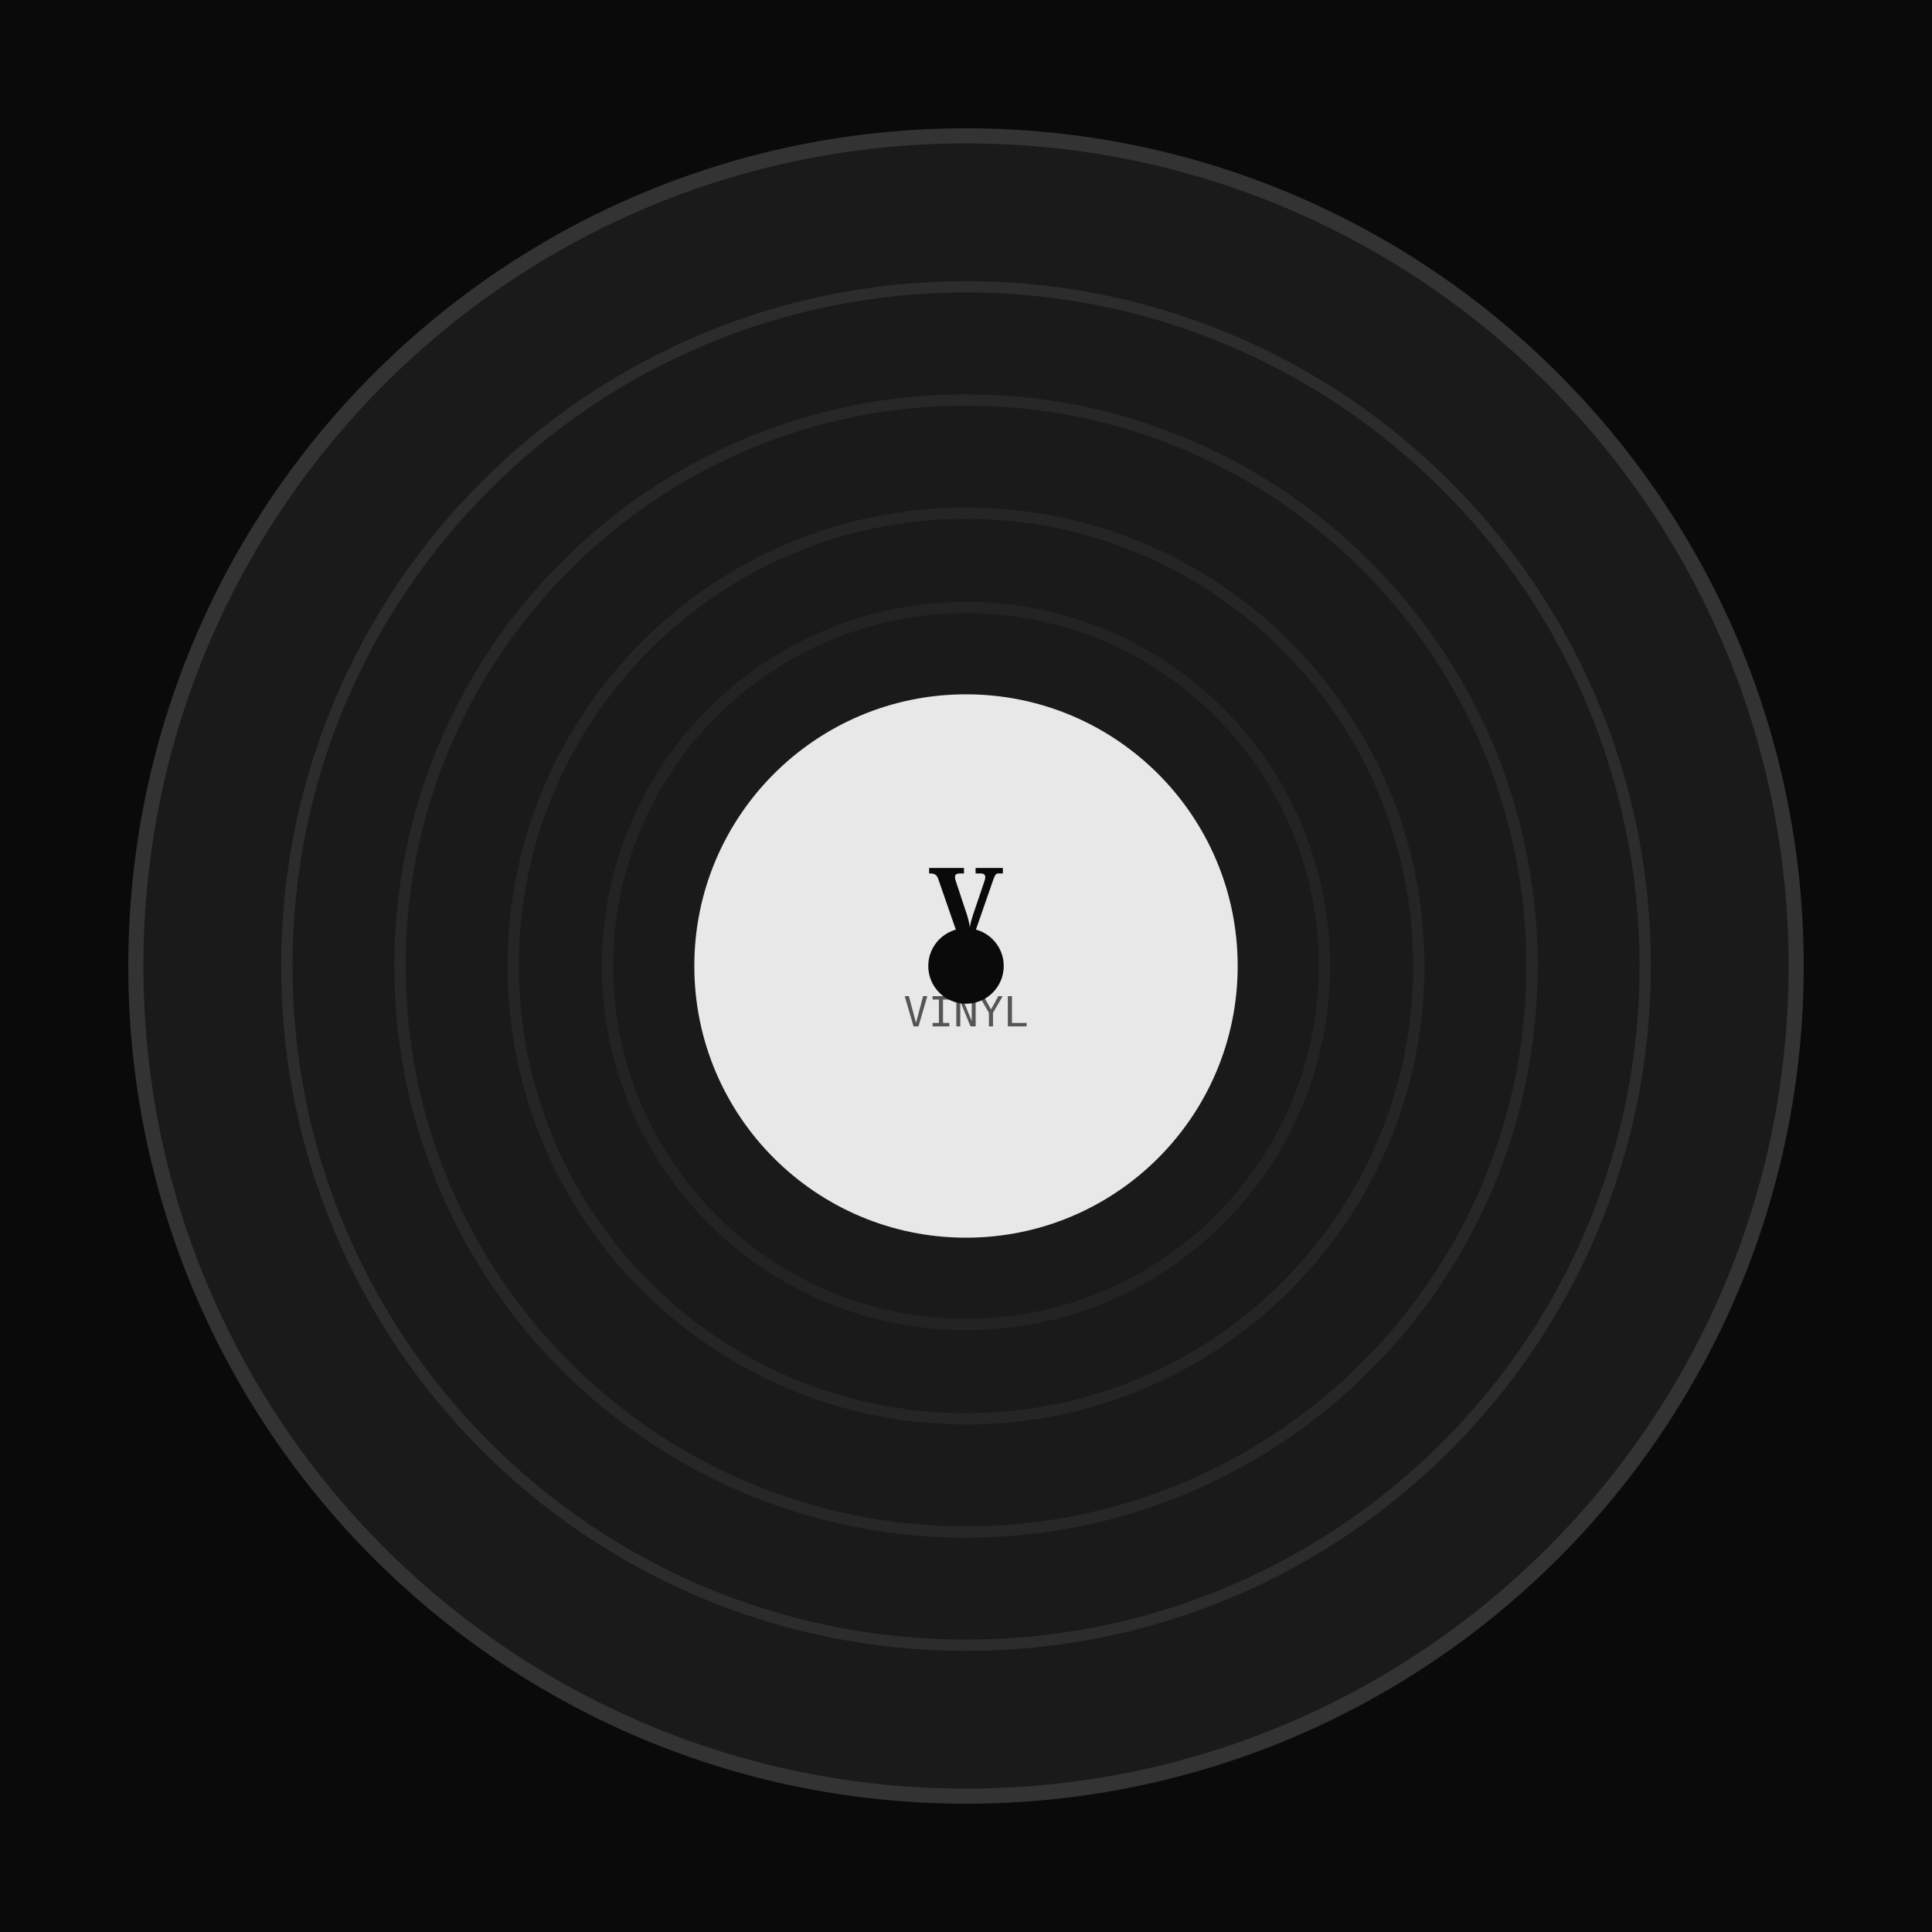
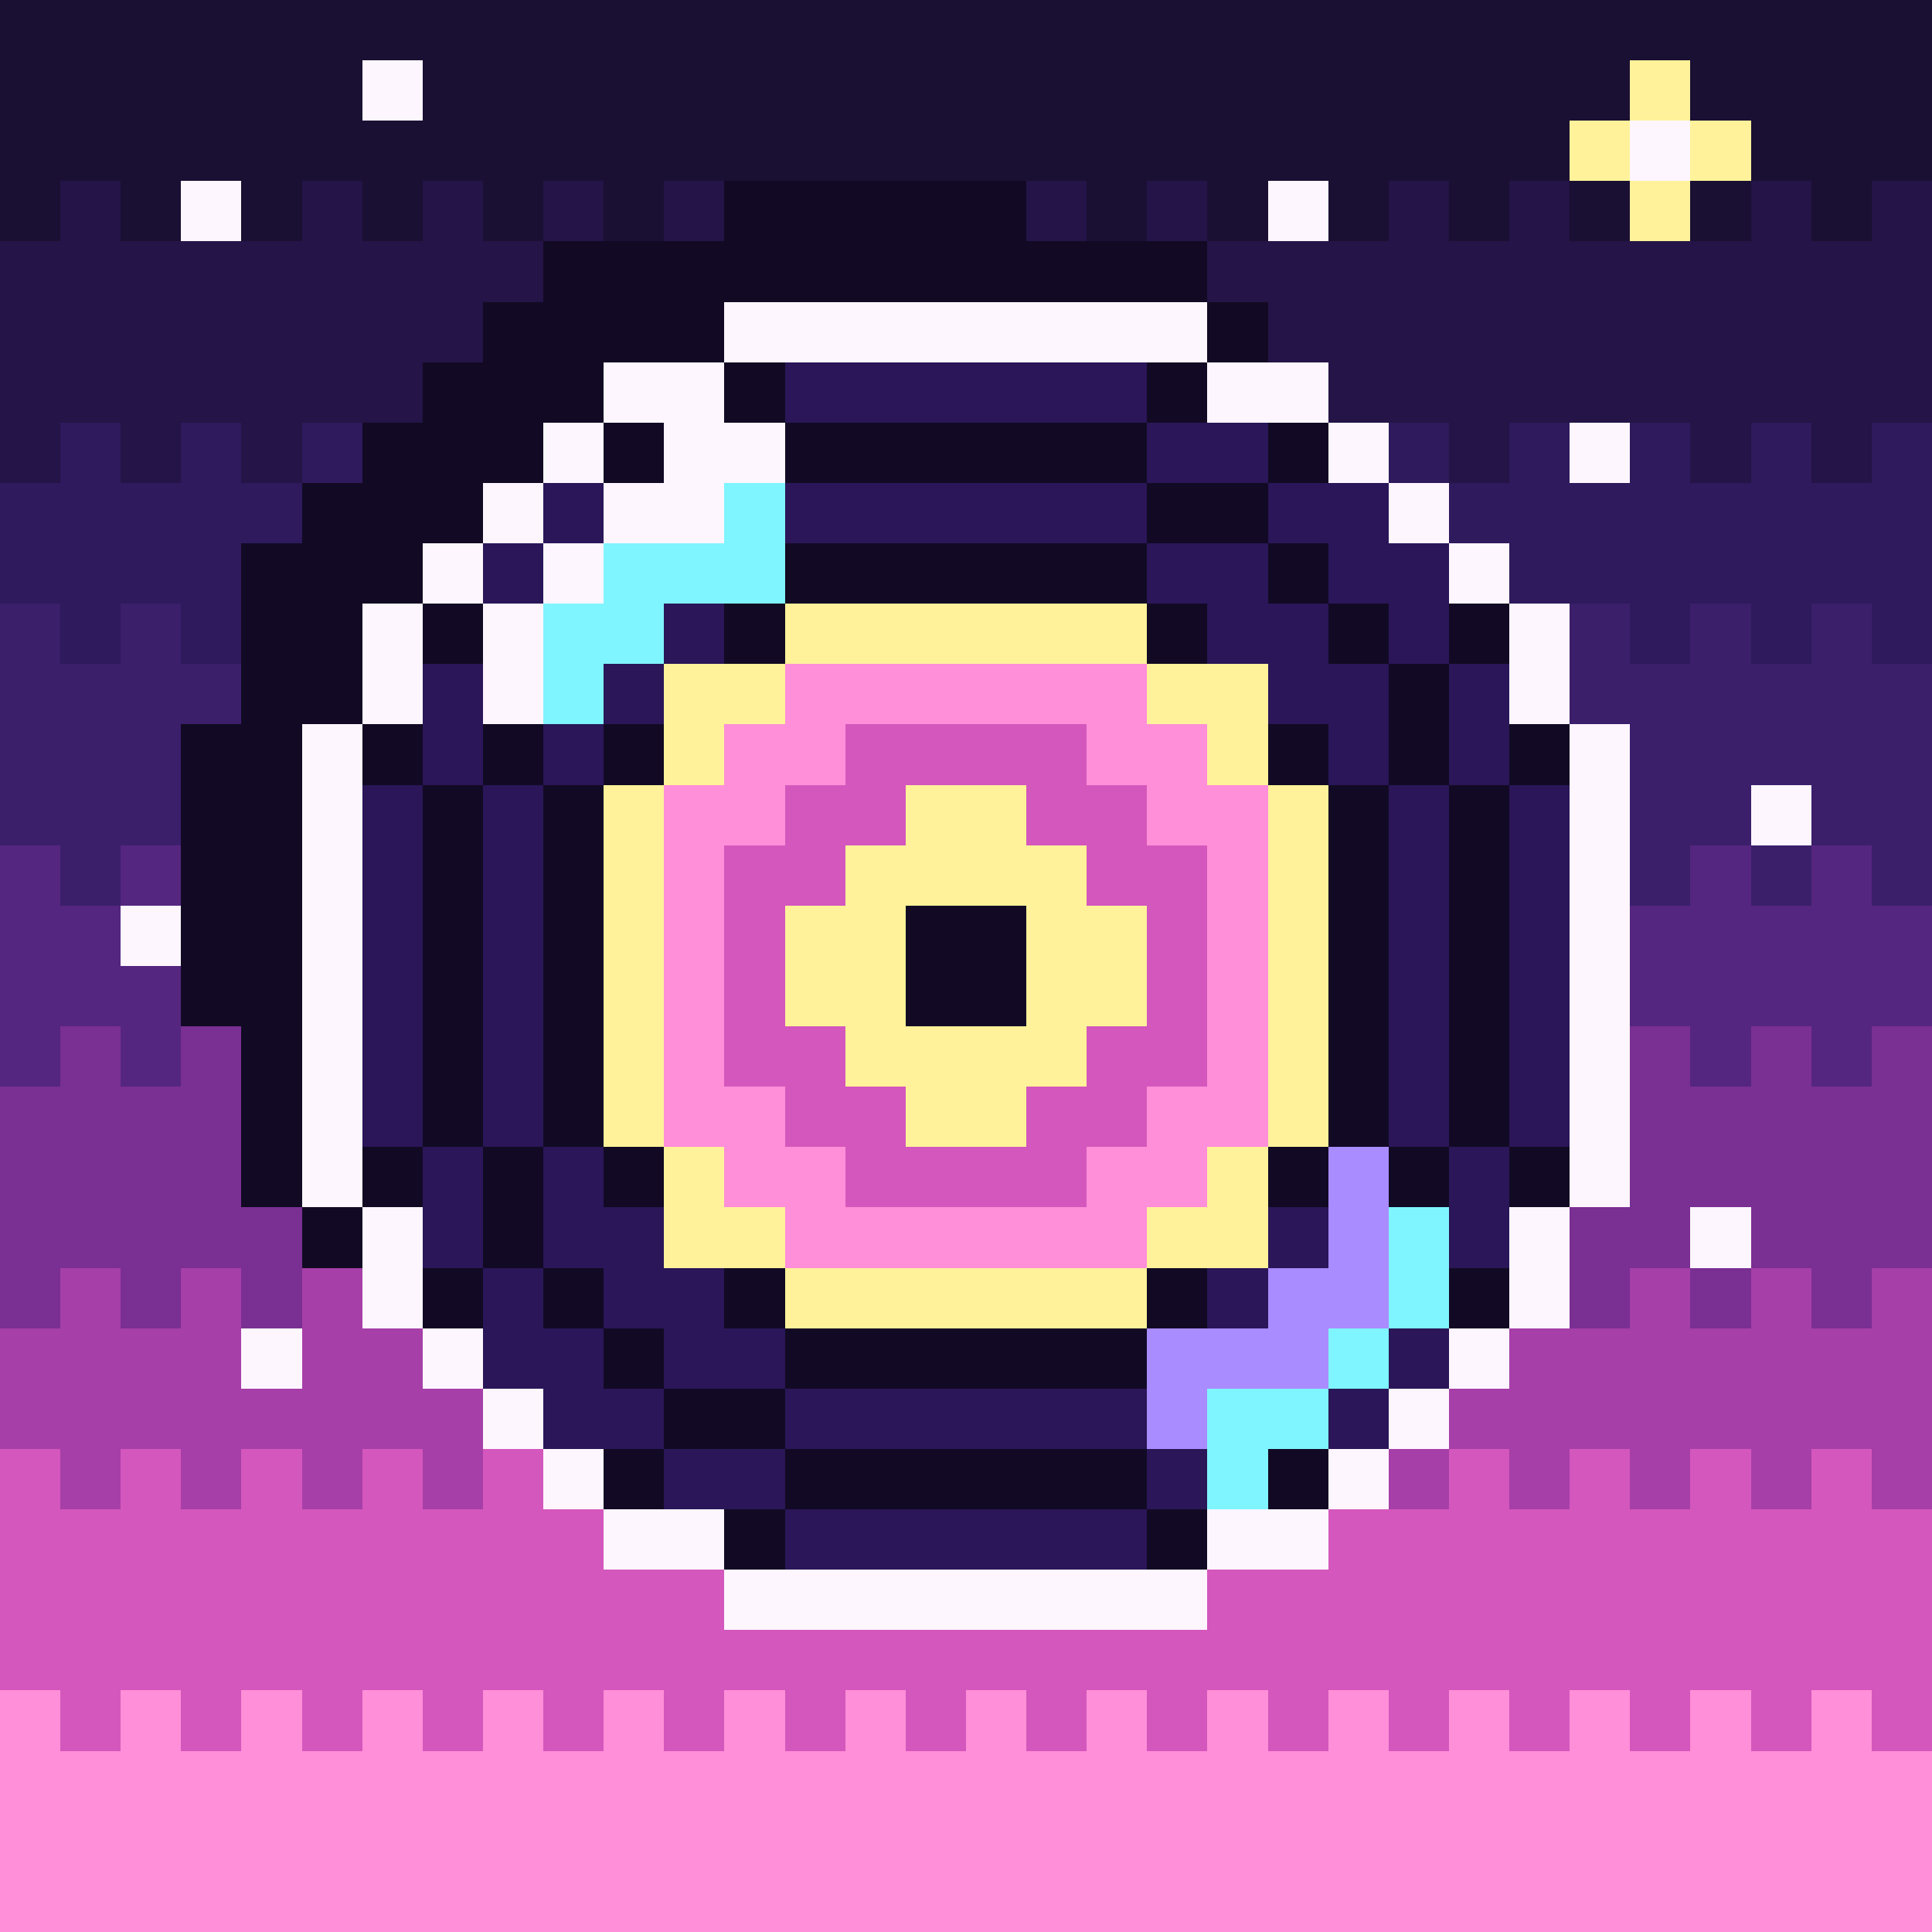
- <svg xmlns="http://www.w3.org/2000/svg" viewBox="0 0 512 512">
-   <rect width="512" height="512" fill="#0a0a0a" />
-   <circle cx="256" cy="256" r="220" fill="#1a1a1a" stroke="#333" stroke-width="4" />
-   <circle cx="256" cy="256" r="180" fill="none" stroke="rgba(255,255,255,0.08)" stroke-width="3" />
-   <circle cx="256" cy="256" r="150" fill="none" stroke="rgba(255,255,255,0.06)" stroke-width="3" />
-   <circle cx="256" cy="256" r="120" fill="none" stroke="rgba(255,255,255,0.05)" stroke-width="3" />
-   <circle cx="256" cy="256" r="95" fill="none" stroke="rgba(255,255,255,0.04)" stroke-width="3" />
-   <circle cx="256" cy="256" r="72" fill="#e8e8e8" />
-   <text x="256" y="250" text-anchor="middle" font-family="serif" font-size="28" font-weight="bold" fill="#0a0a0a">V</text>
-   <text x="256" y="272" text-anchor="middle" font-family="monospace" font-size="11" fill="#555">VINYL</text>
-   <circle cx="256" cy="256" r="10" fill="#0a0a0a" />
+ <svg xmlns="http://www.w3.org/2000/svg" viewBox="0 0 32 32" width="512" height="512" shape-rendering="crispEdges">
+   <path fill="#1a1033" d="M0 0h32v1h-32zM0 1h6v1h-6zM7 1h20v1h-20zM28 1h4v1h-4zM0 2h26v1h-26zM29 2h3v1h-3zM0 3h1v1h-1zM2 3h1v1h-1zM4 3h1v1h-1zM6 3h1v1h-1zM8 3h1v1h-1zM10 3h1v1h-1zM18 3h1v1h-1zM20 3h1v1h-1zM22 3h1v1h-1zM24 3h1v1h-1zM26 3h1v1h-1zM28 3h1v1h-1zM30 3h1v1h-1z" />
+   <path fill="#fdf6ff" d="M6 1h1v1h-1zM27 2h1v1h-1zM3 3h1v1h-1zM21 3h1v1h-1zM12 5h8v1h-8zM10 6h2v1h-2zM20 6h2v1h-2zM9 7h1v1h-1zM11 7h2v1h-2zM22 7h1v1h-1zM26 7h1v1h-1zM8 8h1v1h-1zM10 8h2v1h-2zM23 8h1v1h-1zM7 9h1v1h-1zM9 9h1v1h-1zM24 9h1v1h-1zM6 10h1v1h-1zM8 10h1v1h-1zM25 10h1v1h-1zM6 11h1v1h-1zM8 11h1v1h-1zM25 11h1v1h-1zM5 12h1v1h-1zM26 12h1v1h-1zM5 13h1v1h-1zM26 13h1v1h-1zM29 13h1v1h-1zM5 14h1v1h-1zM26 14h1v1h-1zM2 15h1v1h-1zM5 15h1v1h-1zM26 15h1v1h-1zM5 16h1v1h-1zM26 16h1v1h-1zM5 17h1v1h-1zM26 17h1v1h-1zM5 18h1v1h-1zM26 18h1v1h-1zM5 19h1v1h-1zM26 19h1v1h-1zM6 20h1v1h-1zM25 20h1v1h-1zM28 20h1v1h-1zM6 21h1v1h-1zM25 21h1v1h-1zM4 22h1v1h-1zM7 22h1v1h-1zM24 22h1v1h-1zM8 23h1v1h-1zM23 23h1v1h-1zM9 24h1v1h-1zM22 24h1v1h-1zM10 25h2v1h-2zM20 25h2v1h-2zM12 26h8v1h-8z" />
+   <path fill="#fff29a" d="M27 1h1v1h-1zM26 2h1v1h-1zM28 2h1v1h-1zM27 3h1v1h-1zM13 10h6v1h-6zM11 11h2v1h-2zM19 11h2v1h-2zM11 12h1v1h-1zM20 12h1v1h-1zM10 13h1v1h-1zM15 13h2v1h-2zM21 13h1v1h-1zM10 14h1v1h-1zM14 14h4v1h-4zM21 14h1v1h-1zM10 15h1v1h-1zM13 15h2v1h-2zM17 15h2v1h-2zM21 15h1v1h-1zM10 16h1v1h-1zM13 16h2v1h-2zM17 16h2v1h-2zM21 16h1v1h-1zM10 17h1v1h-1zM14 17h4v1h-4zM21 17h1v1h-1zM10 18h1v1h-1zM15 18h2v1h-2zM21 18h1v1h-1zM11 19h1v1h-1zM20 19h1v1h-1zM11 20h2v1h-2zM19 20h2v1h-2zM13 21h6v1h-6z" />
+   <path fill="#241447" d="M1 3h1v1h-1zM5 3h1v1h-1zM7 3h1v1h-1zM9 3h1v1h-1zM11 3h1v1h-1zM17 3h1v1h-1zM19 3h1v1h-1zM23 3h1v1h-1zM25 3h1v1h-1zM29 3h1v1h-1zM31 3h1v1h-1zM0 4h9v1h-9zM20 4h12v1h-12zM0 5h8v1h-8zM21 5h11v1h-11zM0 6h7v1h-7zM22 6h10v1h-10zM0 7h1v1h-1zM2 7h1v1h-1zM4 7h1v1h-1zM24 7h1v1h-1zM28 7h1v1h-1zM30 7h1v1h-1z" />
+   <path fill="#120a24" d="M12 3h5v1h-5zM9 4h11v1h-11zM8 5h4v1h-4zM20 5h1v1h-1zM7 6h3v1h-3zM12 6h1v1h-1zM19 6h1v1h-1zM6 7h3v1h-3zM10 7h1v1h-1zM13 7h6v1h-6zM21 7h1v1h-1zM5 8h3v1h-3zM19 8h2v1h-2zM4 9h3v1h-3zM13 9h6v1h-6zM21 9h1v1h-1zM4 10h2v1h-2zM7 10h1v1h-1zM12 10h1v1h-1zM19 10h1v1h-1zM22 10h1v1h-1zM24 10h1v1h-1zM4 11h2v1h-2zM23 11h1v1h-1zM3 12h2v1h-2zM6 12h1v1h-1zM8 12h1v1h-1zM10 12h1v1h-1zM21 12h1v1h-1zM23 12h1v1h-1zM25 12h1v1h-1zM3 13h2v1h-2zM7 13h1v1h-1zM9 13h1v1h-1zM22 13h1v1h-1zM24 13h1v1h-1zM3 14h2v1h-2zM7 14h1v1h-1zM9 14h1v1h-1zM22 14h1v1h-1zM24 14h1v1h-1zM3 15h2v1h-2zM7 15h1v1h-1zM9 15h1v1h-1zM15 15h2v1h-2zM22 15h1v1h-1zM24 15h1v1h-1zM3 16h2v1h-2zM7 16h1v1h-1zM9 16h1v1h-1zM15 16h2v1h-2zM22 16h1v1h-1zM24 16h1v1h-1zM4 17h1v1h-1zM7 17h1v1h-1zM9 17h1v1h-1zM22 17h1v1h-1zM24 17h1v1h-1zM4 18h1v1h-1zM7 18h1v1h-1zM9 18h1v1h-1zM22 18h1v1h-1zM24 18h1v1h-1zM4 19h1v1h-1zM6 19h1v1h-1zM8 19h1v1h-1zM10 19h1v1h-1zM21 19h1v1h-1zM23 19h1v1h-1zM25 19h1v1h-1zM5 20h1v1h-1zM8 20h1v1h-1zM7 21h1v1h-1zM9 21h1v1h-1zM12 21h1v1h-1zM19 21h1v1h-1zM24 21h1v1h-1zM10 22h1v1h-1zM13 22h6v1h-6zM11 23h2v1h-2zM10 24h1v1h-1zM13 24h6v1h-6zM21 24h1v1h-1zM12 25h1v1h-1zM19 25h1v1h-1z" />
+   <path fill="#2a1658" d="M13 6h6v1h-6zM19 7h2v1h-2zM9 8h1v1h-1zM13 8h6v1h-6zM21 8h2v1h-2zM8 9h1v1h-1zM19 9h2v1h-2zM22 9h2v1h-2zM11 10h1v1h-1zM20 10h2v1h-2zM23 10h1v1h-1zM7 11h1v1h-1zM10 11h1v1h-1zM21 11h2v1h-2zM24 11h1v1h-1zM7 12h1v1h-1zM9 12h1v1h-1zM22 12h1v1h-1zM24 12h1v1h-1zM6 13h1v1h-1zM8 13h1v1h-1zM23 13h1v1h-1zM25 13h1v1h-1zM6 14h1v1h-1zM8 14h1v1h-1zM23 14h1v1h-1zM25 14h1v1h-1zM6 15h1v1h-1zM8 15h1v1h-1zM23 15h1v1h-1zM25 15h1v1h-1zM6 16h1v1h-1zM8 16h1v1h-1zM23 16h1v1h-1zM25 16h1v1h-1zM6 17h1v1h-1zM8 17h1v1h-1zM23 17h1v1h-1zM25 17h1v1h-1zM6 18h1v1h-1zM8 18h1v1h-1zM23 18h1v1h-1zM25 18h1v1h-1zM7 19h1v1h-1zM9 19h1v1h-1zM24 19h1v1h-1zM7 20h1v1h-1zM9 20h2v1h-2zM21 20h1v1h-1zM24 20h1v1h-1zM8 21h1v1h-1zM10 21h2v1h-2zM20 21h1v1h-1zM8 22h2v1h-2zM11 22h2v1h-2zM23 22h1v1h-1zM9 23h2v1h-2zM13 23h6v1h-6zM22 23h1v1h-1zM11 24h2v1h-2zM19 24h1v1h-1zM13 25h6v1h-6z" />
+   <path fill="#2e1a5c" d="M1 7h1v1h-1zM3 7h1v1h-1zM5 7h1v1h-1zM23 7h1v1h-1zM25 7h1v1h-1zM27 7h1v1h-1zM29 7h1v1h-1zM31 7h1v1h-1zM0 8h5v1h-5zM24 8h8v1h-8zM0 9h4v1h-4zM25 9h7v1h-7zM1 10h1v1h-1zM3 10h1v1h-1zM27 10h1v1h-1zM29 10h1v1h-1zM31 10h1v1h-1z" />
+   <path fill="#7ff5ff" d="M12 8h1v1h-1zM10 9h3v1h-3zM9 10h2v1h-2zM9 11h1v1h-1zM23 20h1v1h-1zM23 21h1v1h-1zM22 22h1v1h-1zM20 23h2v1h-2zM20 24h1v1h-1z" />
+   <path fill="#3b1f6b" d="M0 10h1v1h-1zM2 10h1v1h-1zM26 10h1v1h-1zM28 10h1v1h-1zM30 10h1v1h-1zM0 11h4v1h-4zM26 11h6v1h-6zM0 12h3v1h-3zM27 12h5v1h-5zM0 13h3v1h-3zM27 13h2v1h-2zM30 13h2v1h-2zM1 14h1v1h-1zM27 14h1v1h-1zM29 14h1v1h-1zM31 14h1v1h-1z" />
+   <path fill="#ff8fd8" d="M13 11h6v1h-6zM12 12h2v1h-2zM18 12h2v1h-2zM11 13h2v1h-2zM19 13h2v1h-2zM11 14h1v1h-1zM20 14h1v1h-1zM11 15h1v1h-1zM20 15h1v1h-1zM11 16h1v1h-1zM20 16h1v1h-1zM11 17h1v1h-1zM20 17h1v1h-1zM11 18h2v1h-2zM19 18h2v1h-2zM12 19h2v1h-2zM18 19h2v1h-2zM13 20h6v1h-6zM0 28h1v1h-1zM2 28h1v1h-1zM4 28h1v1h-1zM6 28h1v1h-1zM8 28h1v1h-1zM10 28h1v1h-1zM12 28h1v1h-1zM14 28h1v1h-1zM16 28h1v1h-1zM18 28h1v1h-1zM20 28h1v1h-1zM22 28h1v1h-1zM24 28h1v1h-1zM26 28h1v1h-1zM28 28h1v1h-1zM30 28h1v1h-1zM0 29h32v1h-32zM0 30h32v1h-32zM0 31h32v1h-32z" />
+   <path fill="#d457bd" d="M14 12h4v1h-4zM13 13h2v1h-2zM17 13h2v1h-2zM12 14h2v1h-2zM18 14h2v1h-2zM12 15h1v1h-1zM19 15h1v1h-1zM12 16h1v1h-1zM19 16h1v1h-1zM12 17h2v1h-2zM18 17h2v1h-2zM13 18h2v1h-2zM17 18h2v1h-2zM14 19h4v1h-4zM0 24h1v1h-1zM2 24h1v1h-1zM4 24h1v1h-1zM6 24h1v1h-1zM8 24h1v1h-1zM24 24h1v1h-1zM26 24h1v1h-1zM28 24h1v1h-1zM30 24h1v1h-1zM0 25h10v1h-10zM22 25h10v1h-10zM0 26h12v1h-12zM20 26h12v1h-12zM0 27h32v1h-32zM1 28h1v1h-1zM3 28h1v1h-1zM5 28h1v1h-1zM7 28h1v1h-1zM9 28h1v1h-1zM11 28h1v1h-1zM13 28h1v1h-1zM15 28h1v1h-1zM17 28h1v1h-1zM19 28h1v1h-1zM21 28h1v1h-1zM23 28h1v1h-1zM25 28h1v1h-1zM27 28h1v1h-1zM29 28h1v1h-1zM31 28h1v1h-1z" />
+   <path fill="#55267f" d="M0 14h1v1h-1zM2 14h1v1h-1zM28 14h1v1h-1zM30 14h1v1h-1zM0 15h2v1h-2zM27 15h5v1h-5zM0 16h3v1h-3zM27 16h5v1h-5zM0 17h1v1h-1zM2 17h1v1h-1zM28 17h1v1h-1zM30 17h1v1h-1z" />
+   <path fill="#7a2f93" d="M1 17h1v1h-1zM3 17h1v1h-1zM27 17h1v1h-1zM29 17h1v1h-1zM31 17h1v1h-1zM0 18h4v1h-4zM27 18h5v1h-5zM0 19h4v1h-4zM27 19h5v1h-5zM0 20h5v1h-5zM26 20h2v1h-2zM29 20h3v1h-3zM0 21h1v1h-1zM2 21h1v1h-1zM4 21h1v1h-1zM26 21h1v1h-1zM28 21h1v1h-1zM30 21h1v1h-1z" />
+   <path fill="#a98cff" d="M22 19h1v1h-1zM22 20h1v1h-1zM21 21h2v1h-2zM19 22h3v1h-3zM19 23h1v1h-1z" />
+   <path fill="#a63fa8" d="M1 21h1v1h-1zM3 21h1v1h-1zM5 21h1v1h-1zM27 21h1v1h-1zM29 21h1v1h-1zM31 21h1v1h-1zM0 22h4v1h-4zM5 22h2v1h-2zM25 22h7v1h-7zM0 23h8v1h-8zM24 23h8v1h-8zM1 24h1v1h-1zM3 24h1v1h-1zM5 24h1v1h-1zM7 24h1v1h-1zM23 24h1v1h-1zM25 24h1v1h-1zM27 24h1v1h-1zM29 24h1v1h-1zM31 24h1v1h-1z" />
</svg>
